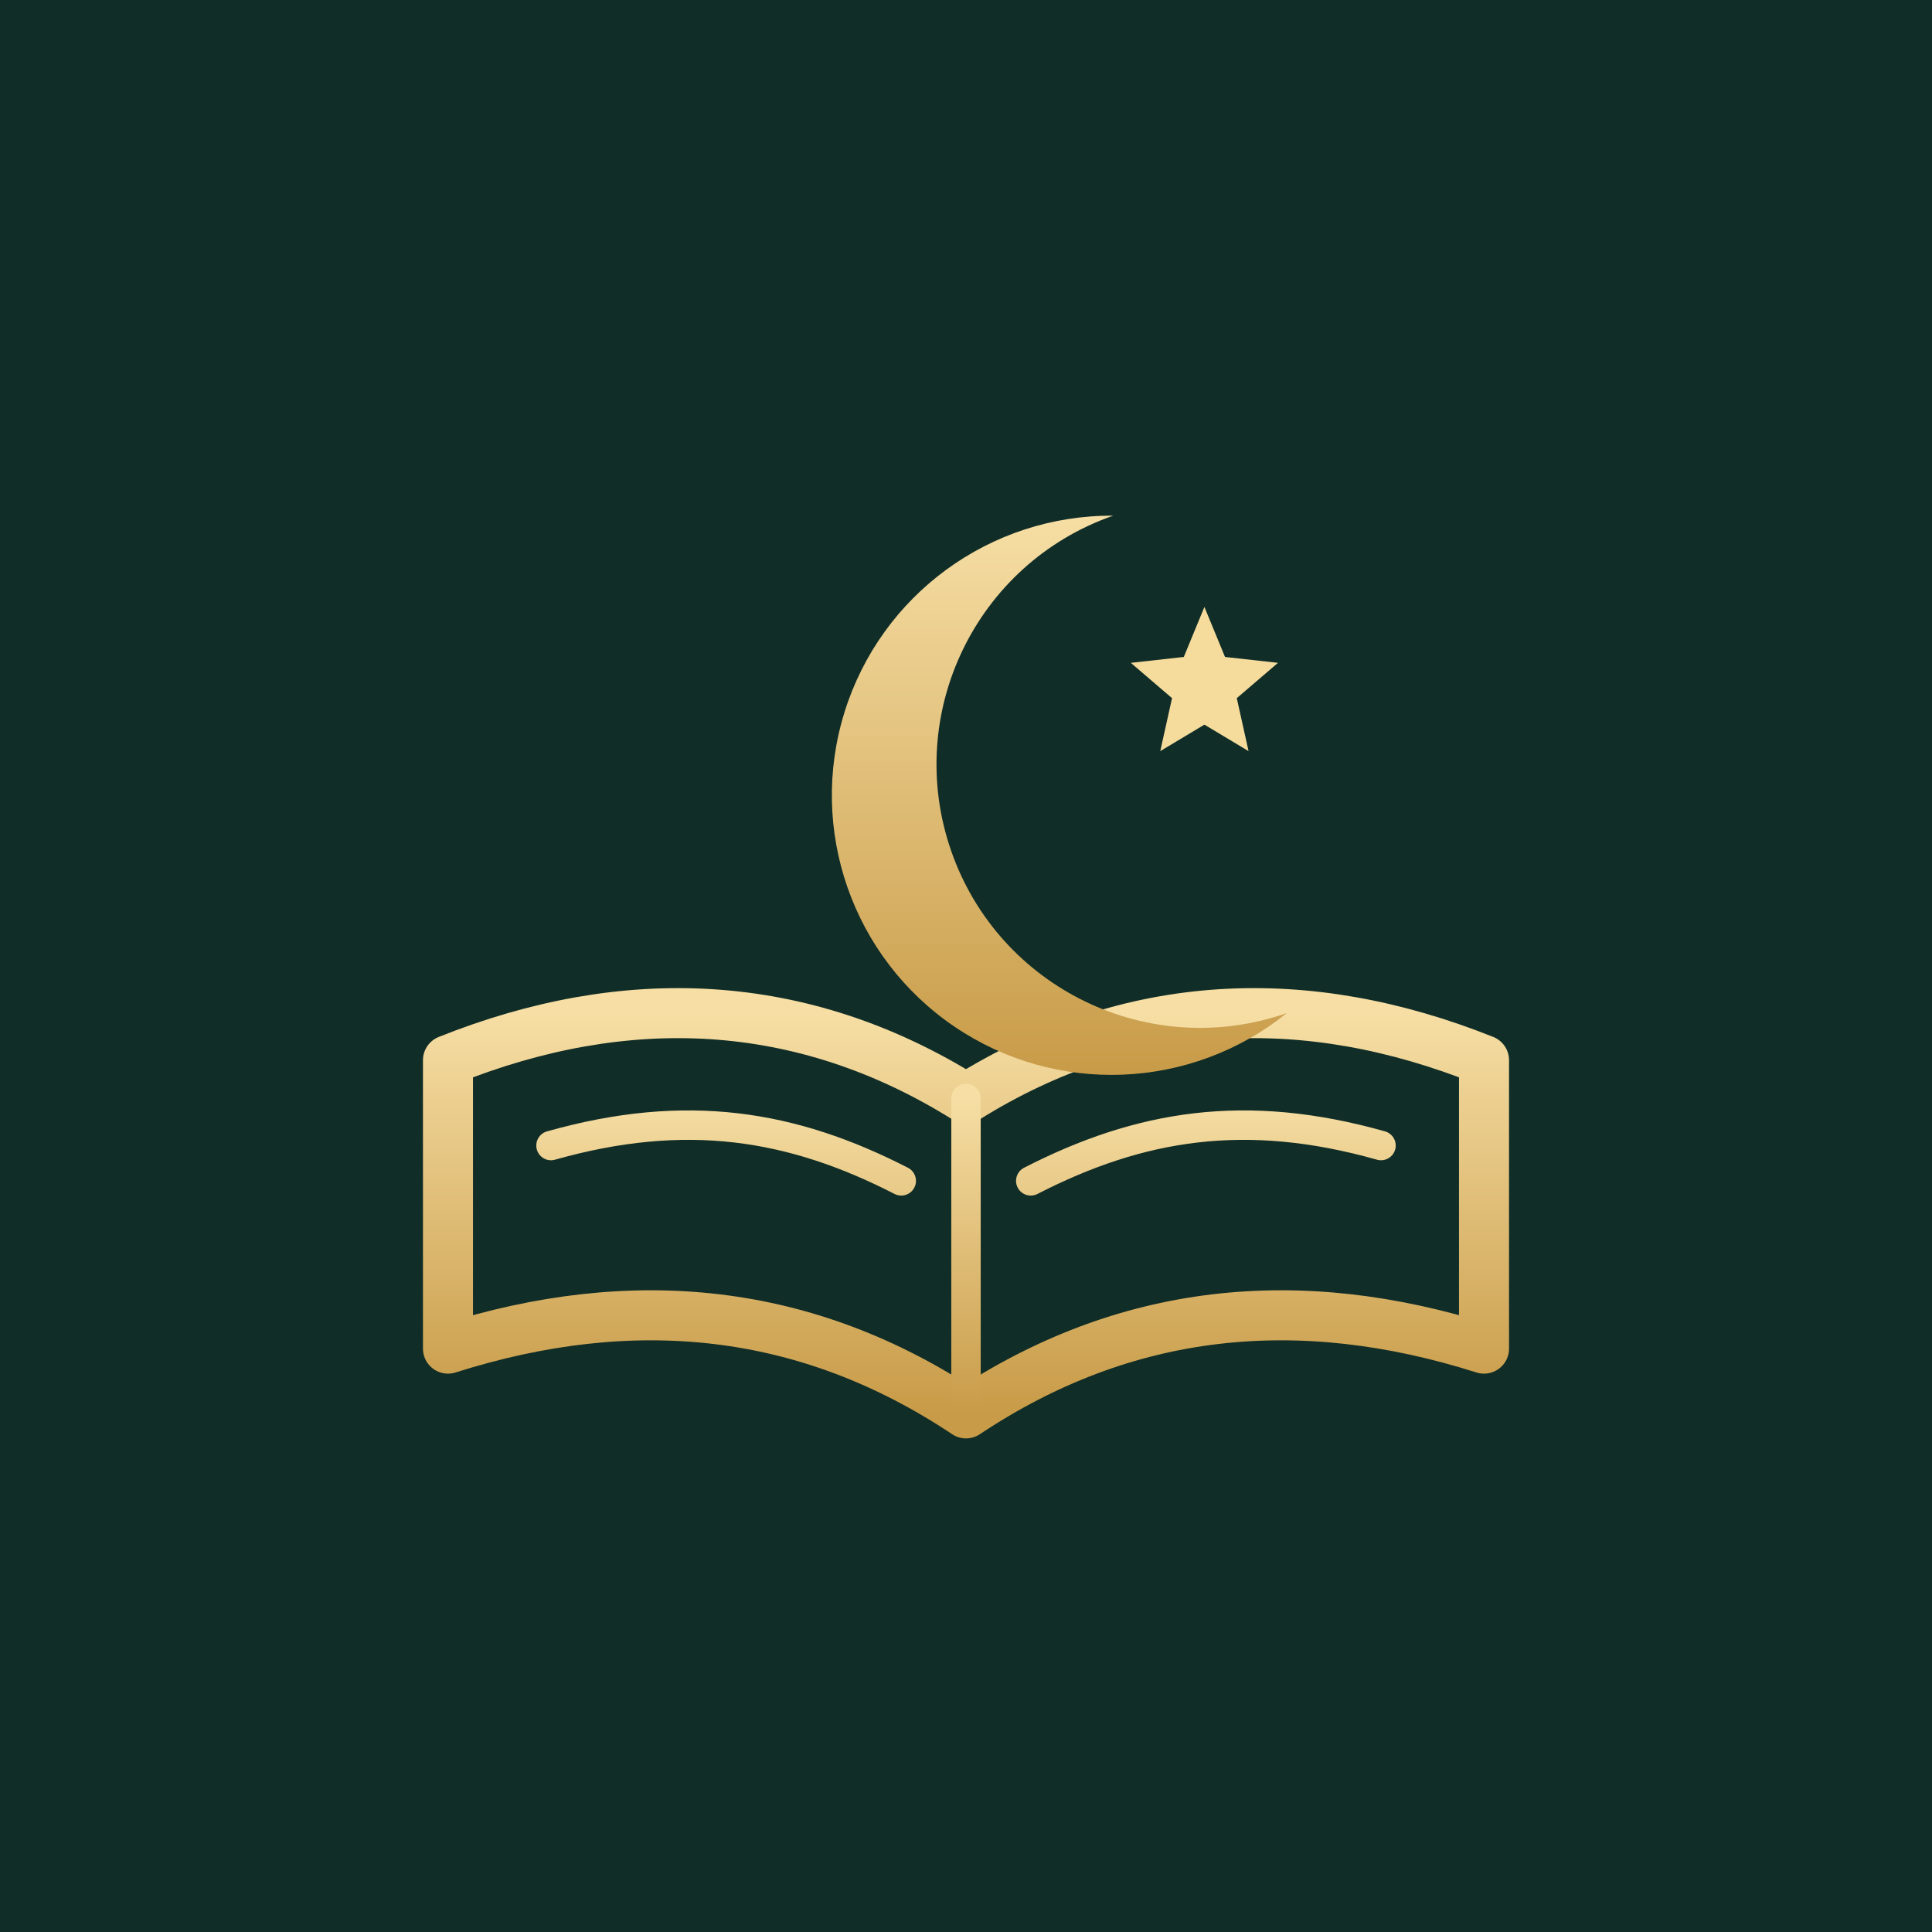
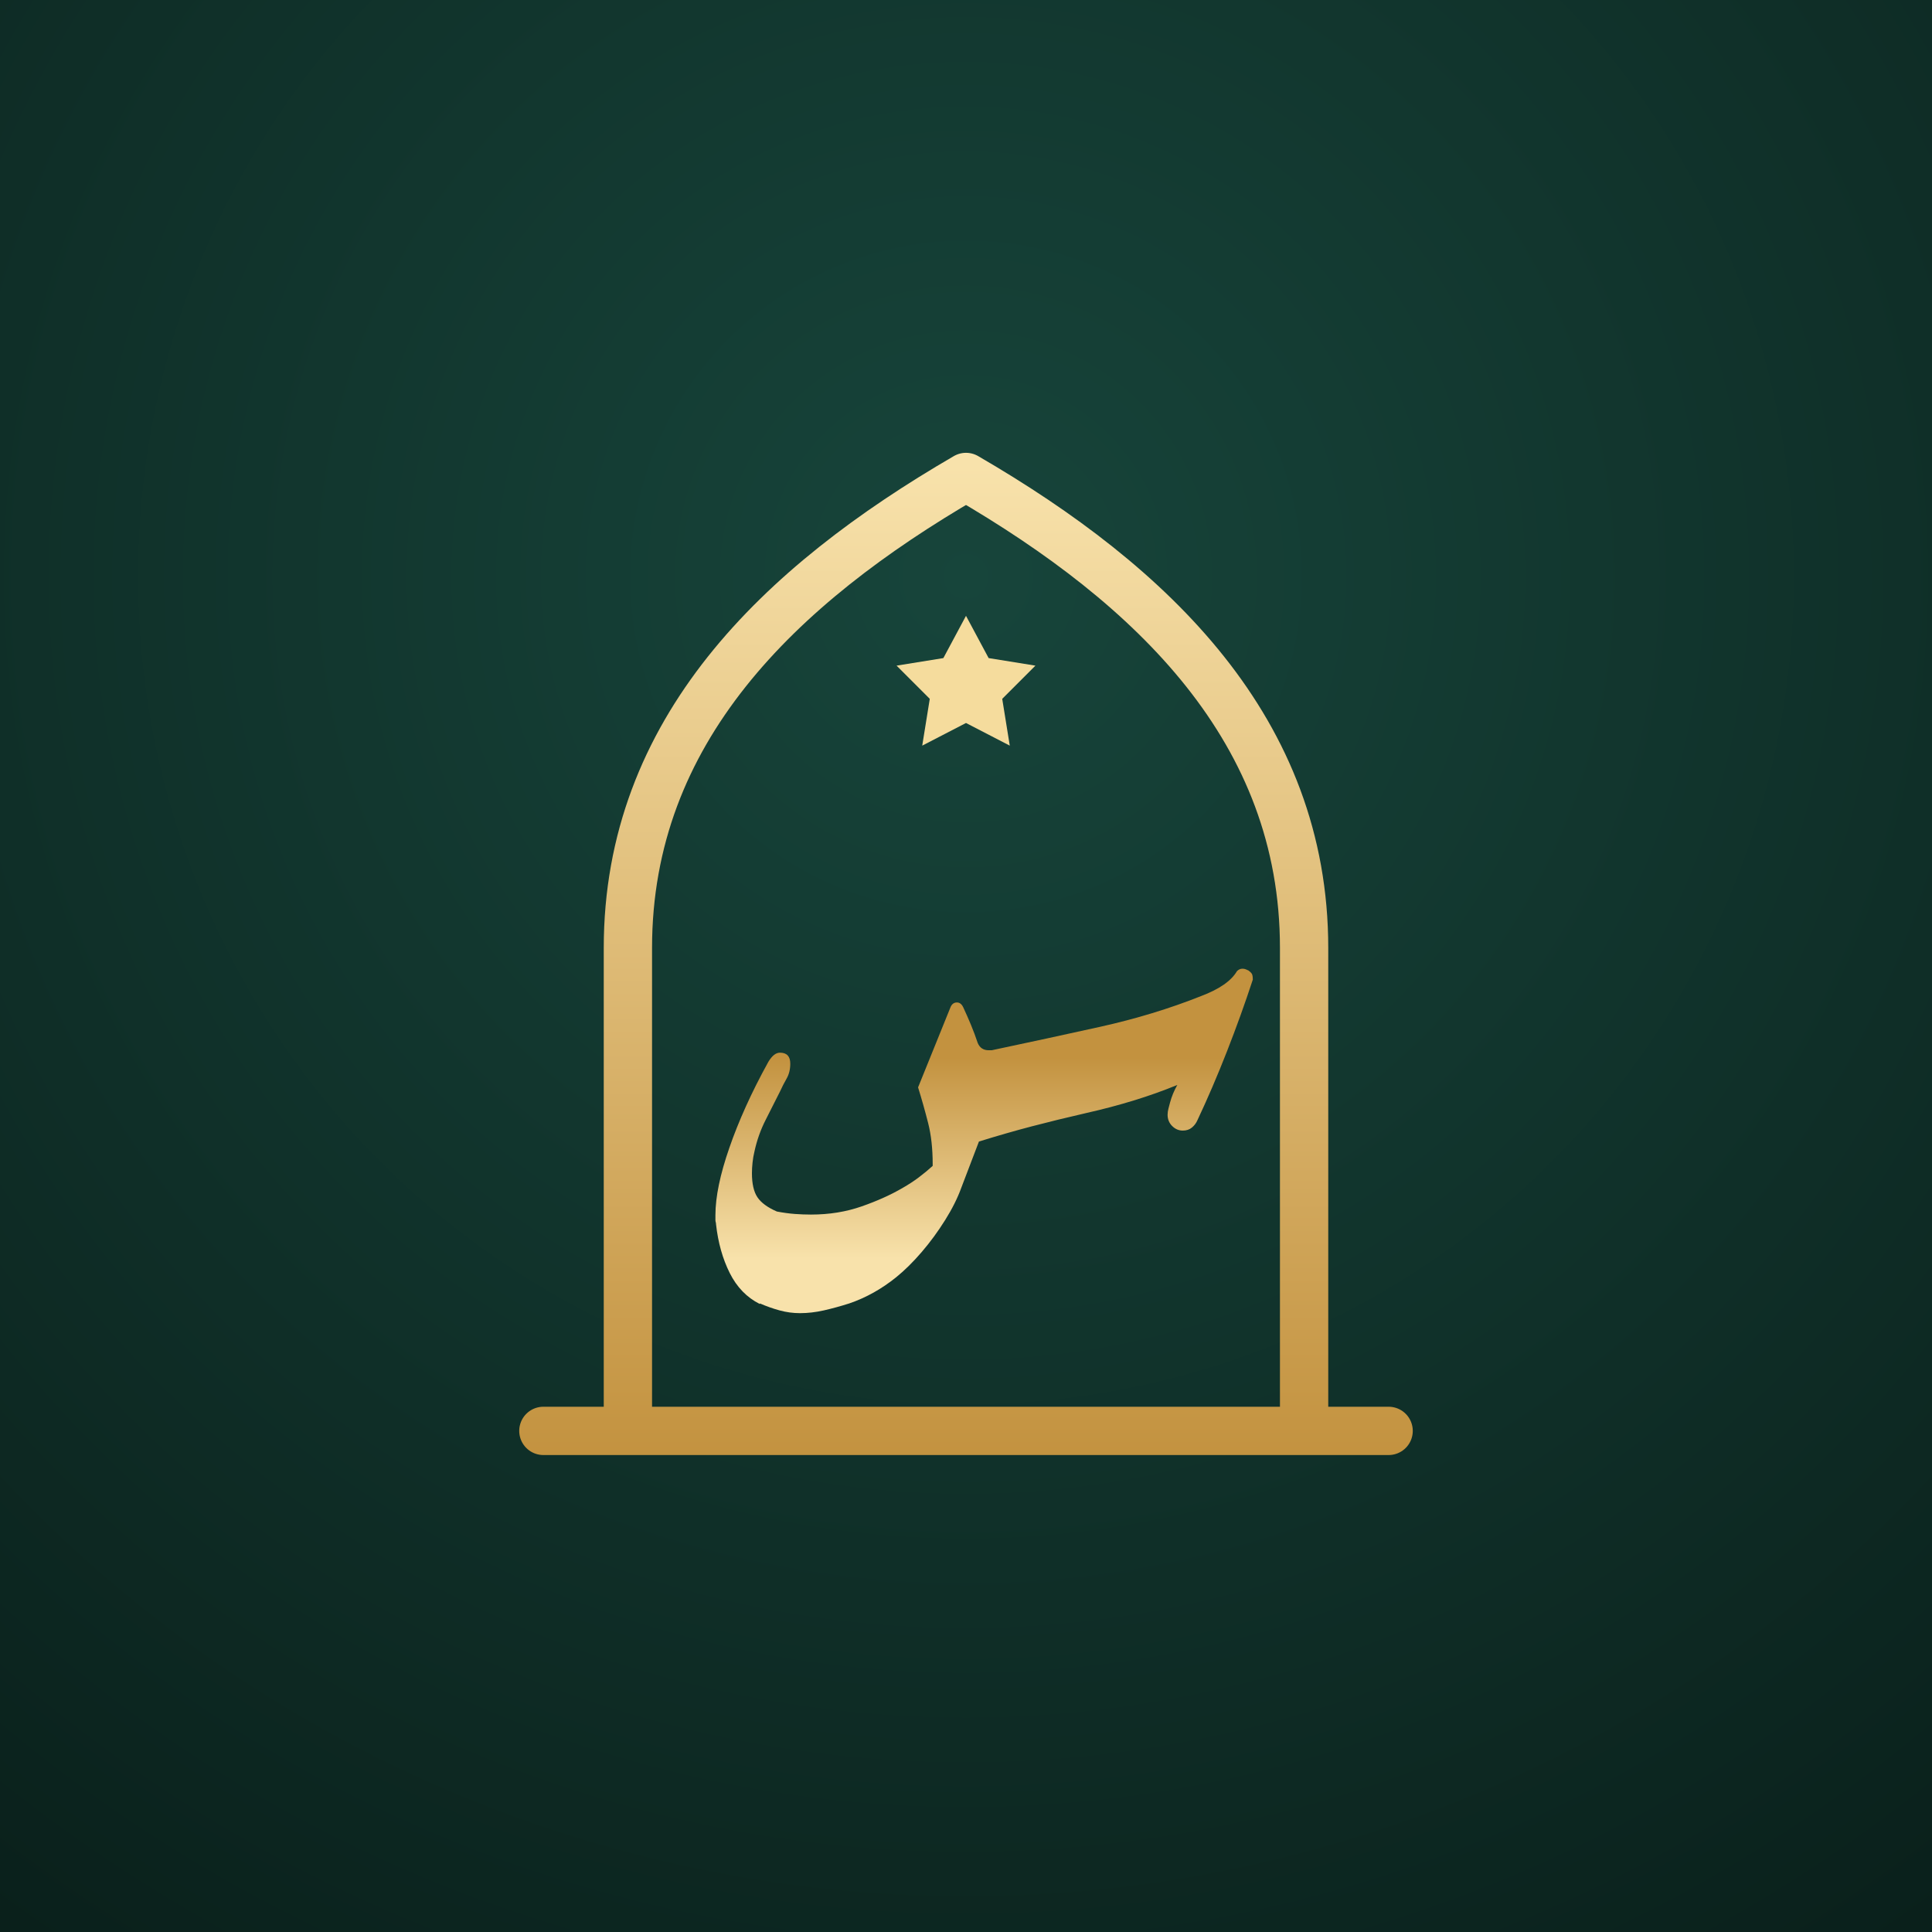
<svg xmlns="http://www.w3.org/2000/svg" viewBox="0 0 512 512">
  <defs>
-     <linearGradient id="g" x2="0" y2="1">
-       <stop stop-color="#f6dea4" />
-       <stop offset="1" stop-color="#c89b48" />
+     <linearGradient id="g" gradientUnits="userSpaceOnUse" x1="0" y1="90" x2="0" y2="420">
+       <stop stop-color="#f8e2ab" />
+       <stop offset="1" stop-color="#c3923f" />
    </linearGradient>
+     <radialGradient id="bgr" cx=".5" cy=".3" r=".85">
+       <stop stop-color="#17453b" />
+       <stop offset="1" stop-color="#0a201b" />
+     </radialGradient>
  </defs>
-   <rect width="512" height="512" fill="#102d27" />
-   <g transform="translate(256 256) scale(0.78) translate(-256 -245)">
-     <path d="M80 277c60-24 120-22 176 13 56-35 116-37 176-13v98c-63-20-122-14-176 22-54-36-113-42-176-22z" fill="none" stroke="url(#g)" stroke-width="17" stroke-linejoin="round" />
-     <path d="M256 290v107M115 306c46-13 82-7 119 12M397 306c-46-13-82-7-119 12" fill="none" stroke="url(#g)" stroke-width="10" stroke-linecap="round" />
-     <path d="M306 92a95 95 0 1 0 59 169 83 83 0 0 1-59-169z" fill="url(#g)" />
-     <path d="m337 123 7 17 18 2-14 12 4 18-15-9-15 9 4-18-14-12 18-2z" fill="#f5dc9d" />
+   <rect width="512" height="512" rx="0" fill="url(#bgr)" />
+   <g transform="translate(256 256) scale(0.8) translate(-256 -256)">
+     <path d="M144 406V250c0-72 50-120 112-156 62 36 112 84 112 156v156" fill="none" stroke="url(#g)" stroke-width="16" stroke-linecap="round" stroke-linejoin="round" />
+     <path d="M116 410h280" stroke="url(#g)" stroke-width="16" stroke-linecap="round" />
+     <path d="m256 140 7.5 14 15.5 2.5-11 11 2.5 15.5-14.5-7.5-14.5 7.5 2.5-15.5-11-11 15.5-2.5z" fill="#f5dc9d" />
+     <path transform="translate(174.0 371.0) scale(0.2016 -0.2016)" d="M763 300Q772 300 778.0 305.0Q784 310 787 317Q812 370 835.5 430.0Q859 490 878 548Q878 555 876.5 557.5Q875 560 871 563Q869 564 866.5 565.0Q864 566 861 566Q856 566 852 562Q838 538 793 521Q715 490 627.0 470.5Q539 451 449 432Q448 432 447.0 432.0Q446 432 444 432Q431 432 426 444Q421 459 415.0 473.5Q409 488 402 503Q398 511 391.0 510.5Q384 510 381 502L328 371Q337 342 344.5 312.5Q352 283 352 245V242Q341 232 329.0 223.0Q317 214 303 206Q274 189 235.5 175.5Q197 162 152 162Q139 162 125.5 163.0Q112 164 96 167Q73 177 64.0 190.5Q55 204 55 230Q55 238 56.0 247.5Q57 257 59 265Q65 293 77.5 317.5Q90 342 101 364Q106 375 112.0 385.5Q118 396 118 410Q118 428 101 428Q91 428 82 413Q61 375 45.0 339.5Q29 304 18 272Q-5 206 -5 161Q-5 159 -5.0 157.5Q-5 156 -5 153Q-5 151 -4.5 149.5Q-4 148 -4 146Q1 101 18.5 66.0Q36 31 68 15V16Q84 9 100.5 4.5Q117 0 134 0Q153 0 173.0 4.5Q193 9 215 16Q256 30 292 59Q313 76 334.0 100.5Q355 125 372.5 153.0Q390 181 399 206L428 282Q473 296 515.0 307.0Q557 318 605 329Q645 338 682.5 349.5Q720 361 754 375Q746 361 742 346Q741 342 739.5 336.5Q738 331 738 326Q738 315 745.5 307.5Q753 300 763 300Z" fill="url(#g)" />
  </g>
</svg>
